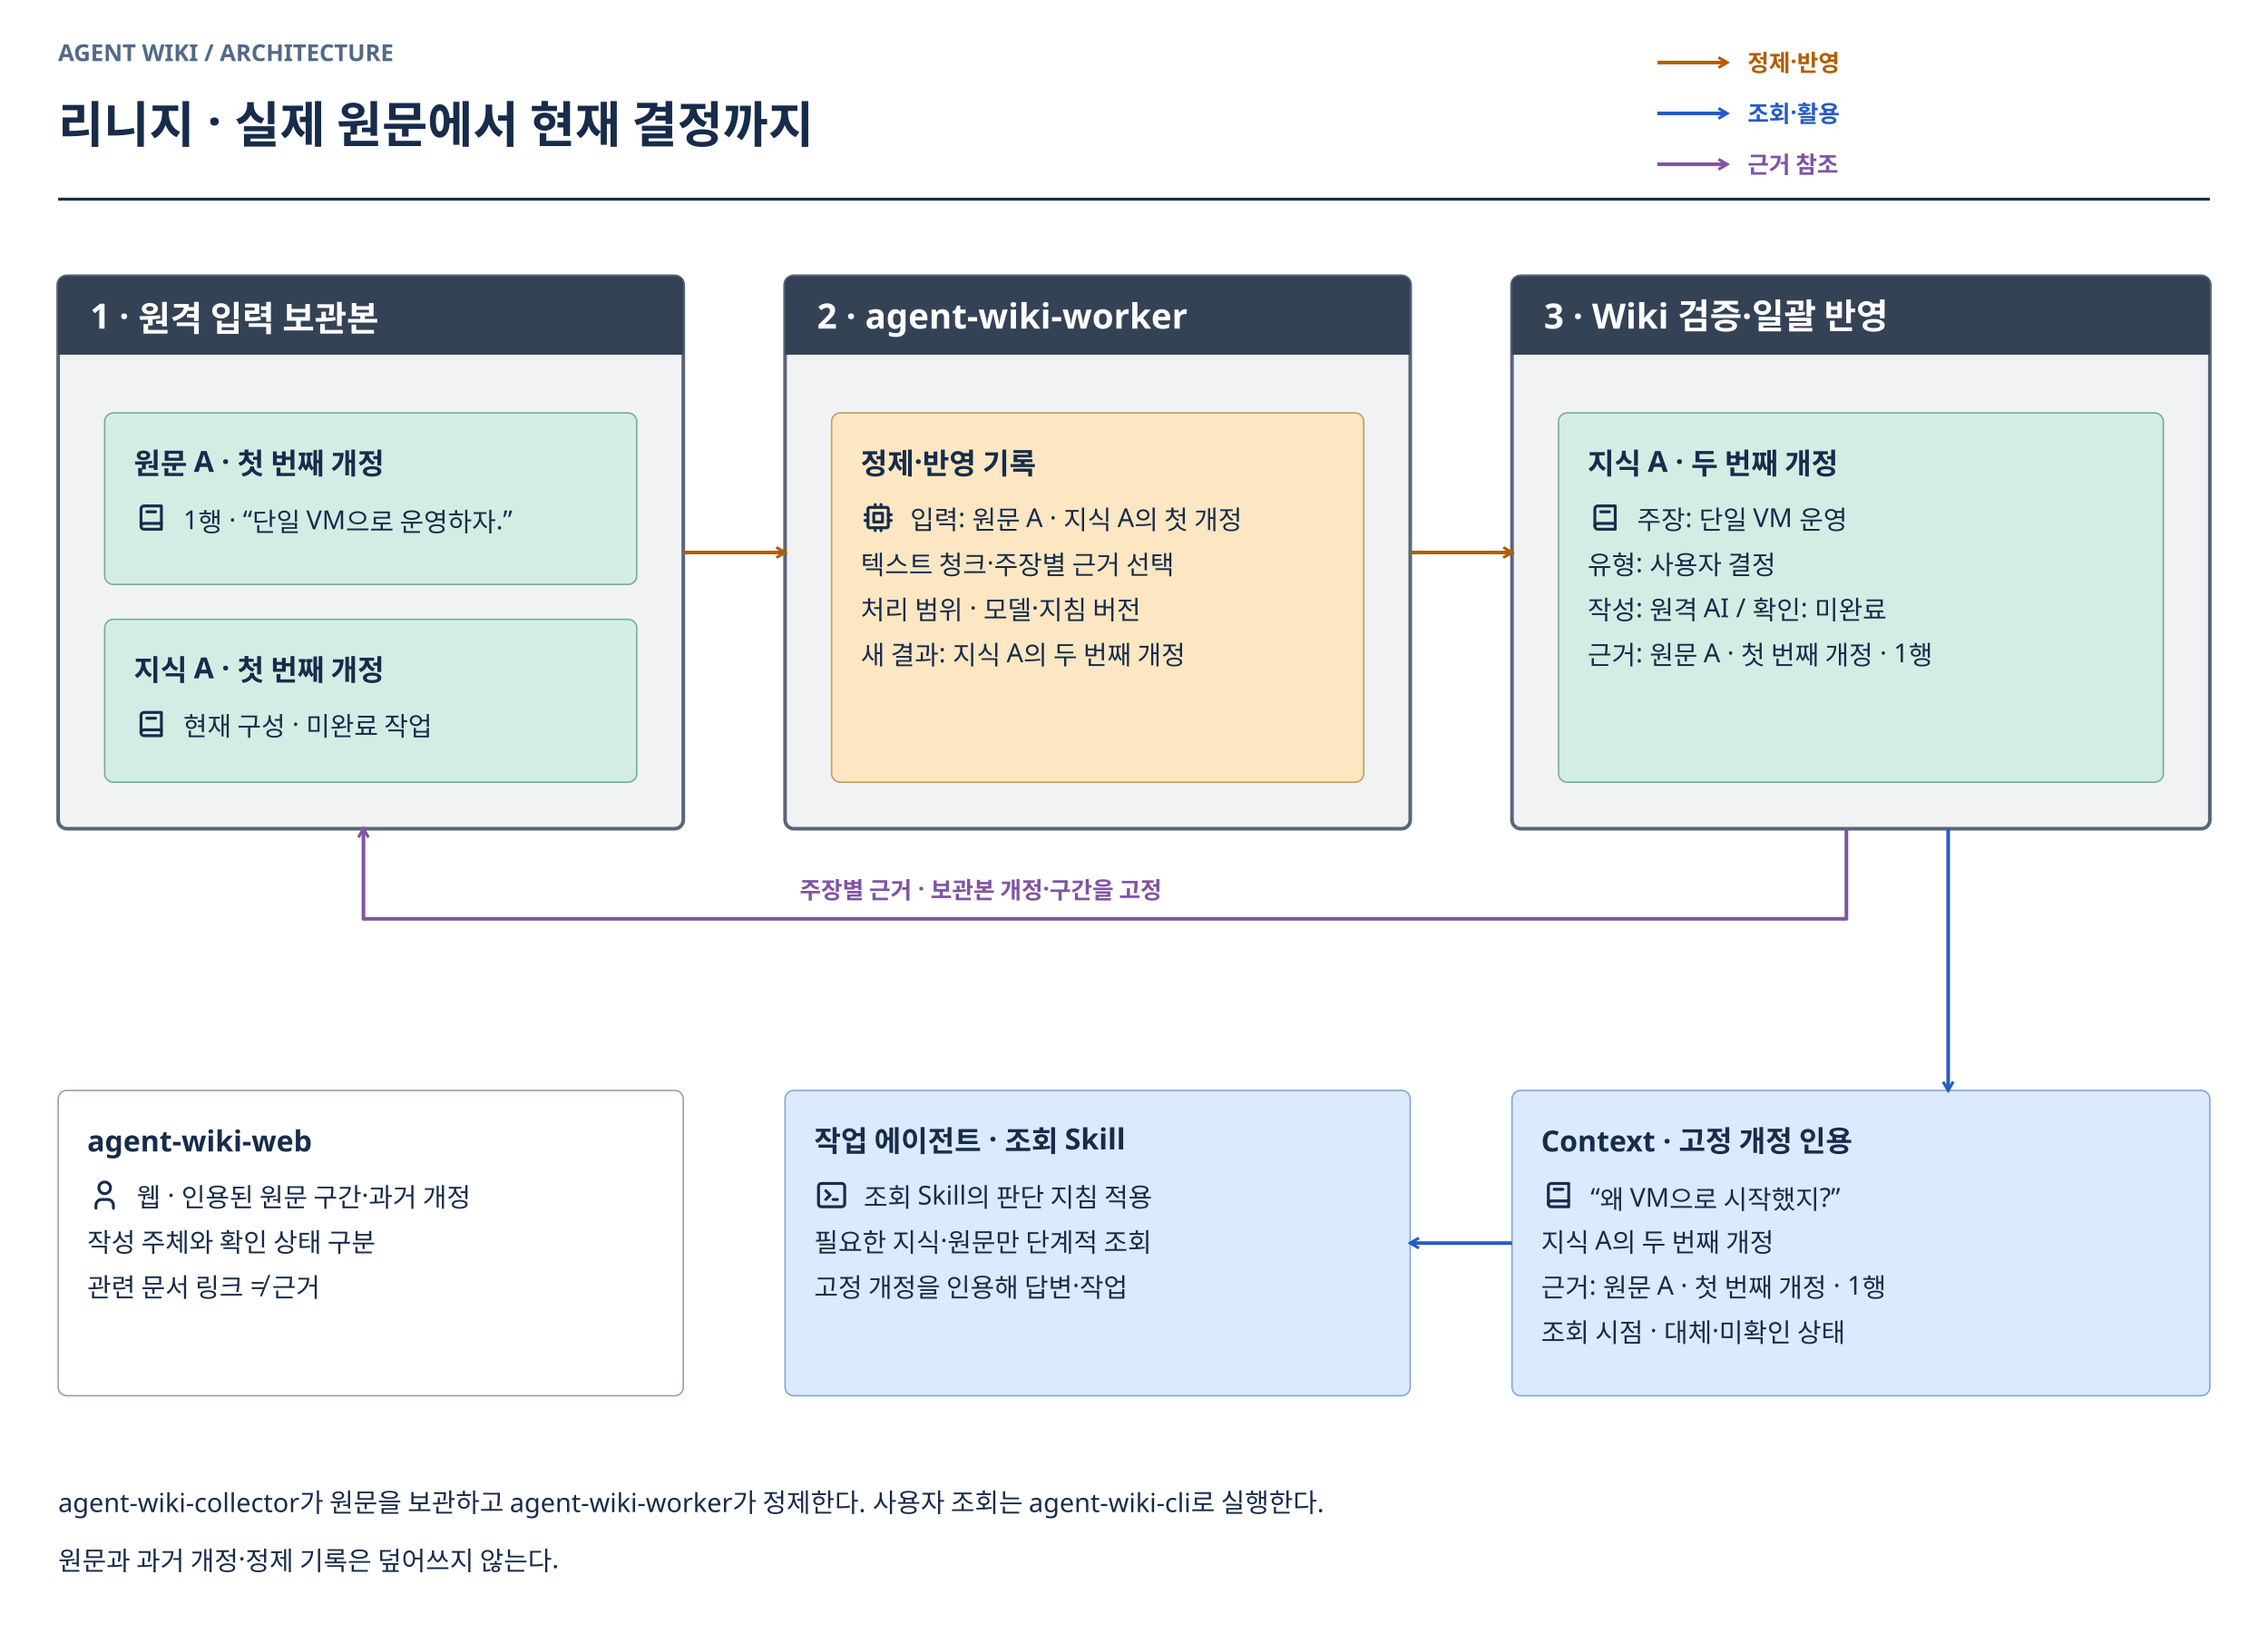
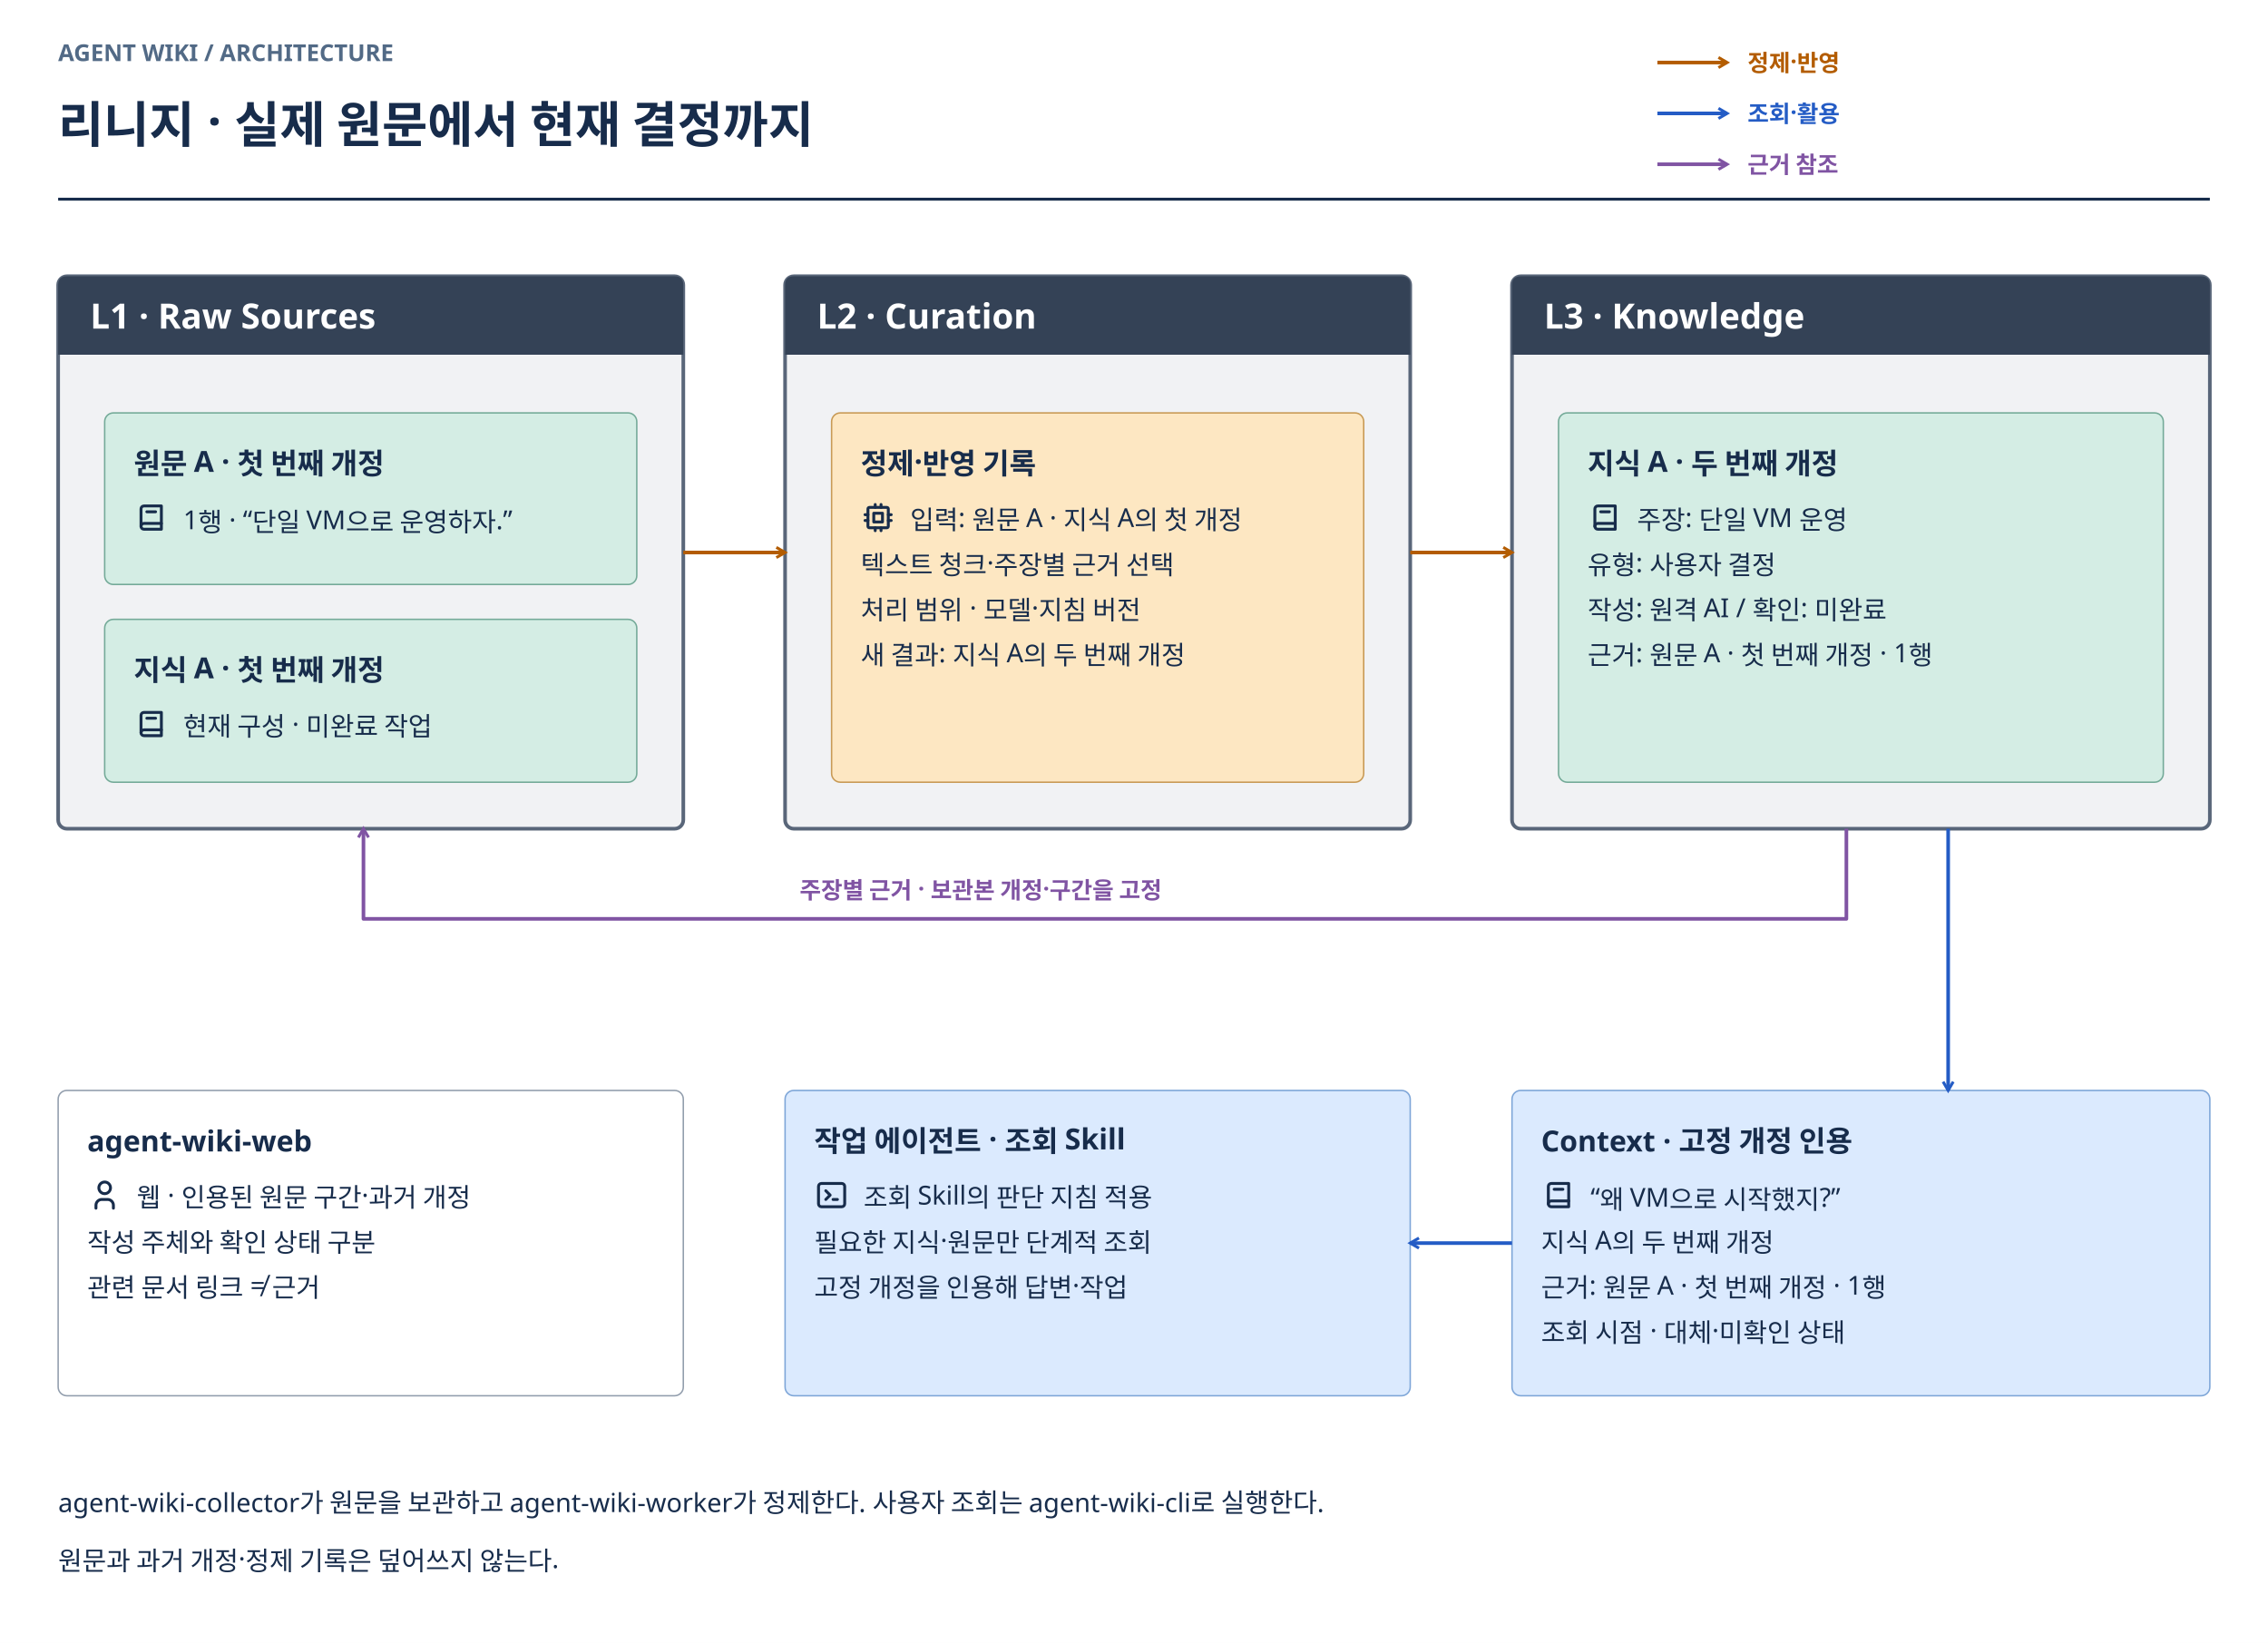
<svg xmlns="http://www.w3.org/2000/svg" width="1560" height="1130" viewBox="0 0 1560 1130" role="img" aria-labelledby="title desc">
  <defs>
    <marker id="arrow-ingest" markerWidth="9" markerHeight="9" refX="7" refY="4.5" orient="auto-start-reverse" markerUnits="userSpaceOnUse">
      <path d="M1 1 L7 4.5 L1 8" fill="none" stroke="#B35C00" stroke-width="2" />
    </marker>
    <marker id="arrow-query" markerWidth="9" markerHeight="9" refX="7" refY="4.5" orient="auto-start-reverse" markerUnits="userSpaceOnUse">
      <path d="M1 1 L7 4.5 L1 8" fill="none" stroke="#245CC5" stroke-width="2" />
    </marker>
    <marker id="arrow-ops" markerWidth="9" markerHeight="9" refX="7" refY="4.5" orient="auto-start-reverse" markerUnits="userSpaceOnUse">
      <path d="M1 1 L7 4.5 L1 8" fill="none" stroke="#68778B" stroke-width="2" />
    </marker>
    <marker id="arrow-relation" markerWidth="9" markerHeight="9" refX="7" refY="4.5" orient="auto-start-reverse" markerUnits="userSpaceOnUse">
      <path d="M1 1 L7 4.5 L1 8" fill="none" stroke="#8054A3" stroke-width="2" />
    </marker>
  </defs>
  <g font-family="Noto Sans KR, sans-serif">
    <rect width="1560" height="1130" fill="#FFFFFF" />
    <text x="40" y="42" font-size="16" font-weight="700" fill="#526A86">AGENT WIKI / ARCHITECTURE</text>
    <text x="40" y="98" font-size="34" font-weight="700" fill="#172C4B">리니지 · 실제 원문에서 현재 결정까지</text>
    <path d="M40 137 H1520" stroke="#172C4B" stroke-width="2" />
    <path d="M1140 43 H1188" fill="none" stroke="#B35C00" stroke-width="2.5" stroke-linejoin="round" marker-end="url(#arrow-ingest)" />
    <text x="1202" y="49" font-size="16" font-weight="700" fill="#B35C00">정제·반영</text>
    <path d="M1140 78 H1188" fill="none" stroke="#245CC5" stroke-width="2.5" stroke-linejoin="round" marker-end="url(#arrow-query)" />
    <text x="1202" y="84" font-size="16" font-weight="700" fill="#245CC5">조회·활용</text>
    <path d="M1140 113 H1188" fill="none" stroke="#8054A3" stroke-width="2.5" stroke-linejoin="round" marker-end="url(#arrow-relation)" />
    <text x="1202" y="119" font-size="16" font-weight="700" fill="#8054A3">근거 참조</text>
    <rect x="40" y="190" width="430" height="380" rx="6" fill="#F1F2F4" stroke="#596679" stroke-width="2.5" />
    <path d="M46 190 H464 Q470 190 470 196 V244 H40 V196 Q40 190 46 190" fill="#344256" />
-     <text x="62" y="226" font-size="24" font-weight="700" fill="#FFFFFF">1 · 원격 입력 보관본</text>
+     <text x="62" y="226" font-size="24" font-weight="700" fill="#FFFFFF">L1 · Raw Sources</text>
    <rect x="72" y="284" width="366" height="118" rx="6" fill="#D4EDE4" stroke="#74AA98" />
    <text x="92" y="326" font-size="20" font-weight="700" fill="#172C4B">원문 A · 첫 번째 개정</text>
    <svg width="24" height="24" viewBox="0 0 24 24" fill="none" stroke="currentColor" stroke-width="2" stroke-linecap="round" stroke-linejoin="round" x="92" y="344" color="#172C4B">
      <path d="M19 4v16h-12a2 2 0 0 1 -2 -2v-12a2 2 0 0 1 2 -2h12z" />
      <path d="M19 16h-12a2 2 0 0 0 -2 2" />
      <path d="M9 8h6" />
    </svg>
    <text x="126" y="364" font-size="18" font-weight="400" fill="#172C4B">1행 · “단일 VM으로 운영하자.”</text>
    <rect x="72" y="426" width="366" height="112" rx="6" fill="#D4EDE4" stroke="#74AA98" />
    <text x="92" y="468" font-size="20" font-weight="700" fill="#172C4B">지식 A · 첫 번째 개정</text>
    <svg width="24" height="24" viewBox="0 0 24 24" fill="none" stroke="currentColor" stroke-width="2" stroke-linecap="round" stroke-linejoin="round" x="92" y="486" color="#172C4B">
      <path d="M19 4v16h-12a2 2 0 0 1 -2 -2v-12a2 2 0 0 1 2 -2h12z" />
      <path d="M19 16h-12a2 2 0 0 0 -2 2" />
      <path d="M9 8h6" />
    </svg>
    <text x="126" y="506" font-size="18" font-weight="400" fill="#172C4B">현재 구성 · 미완료 작업</text>
    <rect x="540" y="190" width="430" height="380" rx="6" fill="#F1F2F4" stroke="#596679" stroke-width="2.5" />
    <path d="M546 190 H964 Q970 190 970 196 V244 H540 V196 Q540 190 546 190" fill="#344256" />
-     <text x="562" y="226" font-size="24" font-weight="700" fill="#FFFFFF">2 · agent-wiki-worker</text>
+     <text x="562" y="226" font-size="24" font-weight="700" fill="#FFFFFF">L2 · Curation</text>
    <rect x="572" y="284" width="366" height="254" rx="6" fill="#FDE7C2" stroke="#C89A55" />
    <text x="592" y="326" font-size="20" font-weight="700" fill="#172C4B">정제·반영 기록</text>
    <svg width="24" height="24" viewBox="0 0 24 24" fill="none" stroke="currentColor" stroke-width="2" stroke-linecap="round" stroke-linejoin="round" x="592" y="344" color="#172C4B">
      <path d="M5 5m0 1a1 1 0 0 1 1 -1h12a1 1 0 0 1 1 1v12a1 1 0 0 1 -1 1h-12a1 1 0 0 1 -1 -1z" />
      <path d="M9 9h6v6h-6z" />
      <path d="M3 10h2" />
      <path d="M3 14h2" />
      <path d="M10 3v2" />
      <path d="M14 3v2" />
      <path d="M21 10h-2" />
      <path d="M21 14h-2" />
      <path d="M14 21v-2" />
      <path d="M10 21v-2" />
    </svg>
    <text x="626" y="364" font-size="18" font-weight="400" fill="#172C4B">입력: 원문 A · 지식 A의 첫 개정</text>
    <text x="592" y="395" font-size="18" font-weight="400" fill="#172C4B">텍스트 청크·주장별 근거 선택</text>
    <text x="592" y="426" font-size="18" font-weight="400" fill="#172C4B">처리 범위 · 모델·지침 버전</text>
    <text x="592" y="457" font-size="18" font-weight="400" fill="#172C4B">새 결과: 지식 A의 두 번째 개정</text>
    <path d="M470 380 H540" fill="none" stroke="#B35C00" stroke-width="2.5" stroke-linejoin="round" marker-end="url(#arrow-ingest)" />
    <rect x="1040" y="190" width="480" height="380" rx="6" fill="#F1F2F4" stroke="#596679" stroke-width="2.5" />
    <path d="M1046 190 H1514 Q1520 190 1520 196 V244 H1040 V196 Q1040 190 1046 190" fill="#344256" />
-     <text x="1062" y="226" font-size="24" font-weight="700" fill="#FFFFFF">3 · Wiki 검증·일괄 반영</text>
+     <text x="1062" y="226" font-size="24" font-weight="700" fill="#FFFFFF">L3 · Knowledge</text>
    <rect x="1072" y="284" width="416" height="254" rx="6" fill="#D4EDE4" stroke="#74AA98" />
    <text x="1092" y="326" font-size="20" font-weight="700" fill="#172C4B">지식 A · 두 번째 개정</text>
    <svg width="24" height="24" viewBox="0 0 24 24" fill="none" stroke="currentColor" stroke-width="2" stroke-linecap="round" stroke-linejoin="round" x="1092" y="344" color="#172C4B">
      <path d="M19 4v16h-12a2 2 0 0 1 -2 -2v-12a2 2 0 0 1 2 -2h12z" />
      <path d="M19 16h-12a2 2 0 0 0 -2 2" />
      <path d="M9 8h6" />
    </svg>
    <text x="1126" y="364" font-size="18" font-weight="400" fill="#172C4B">주장: 단일 VM 운영</text>
    <text x="1092" y="395" font-size="18" font-weight="400" fill="#172C4B">유형: 사용자 결정</text>
    <text x="1092" y="426" font-size="18" font-weight="400" fill="#172C4B">작성: 원격 AI / 확인: 미완료</text>
    <text x="1092" y="457" font-size="18" font-weight="400" fill="#172C4B">근거: 원문 A · 첫 번째 개정 · 1행</text>
    <path d="M970 380 H1040" fill="none" stroke="#B35C00" stroke-width="2.5" stroke-linejoin="round" marker-end="url(#arrow-ingest)" />
    <path d="M1270 570 V632 H250 V570" fill="none" stroke="#8054A3" stroke-width="2.5" stroke-linejoin="round" marker-end="url(#arrow-relation)" />
    <text x="550" y="618" font-size="16" font-weight="700" fill="#8054A3">주장별 근거 · 보관본 개정·구간을 고정</text>
    <rect x="1040" y="750" width="480" height="210" rx="6" fill="#DBEAFE" stroke="#7EA6D8" />
    <text x="1060" y="792" font-size="20" font-weight="700" fill="#172C4B">Context · 고정 개정 인용</text>
    <svg width="24" height="24" viewBox="0 0 24 24" fill="none" stroke="currentColor" stroke-width="2" stroke-linecap="round" stroke-linejoin="round" x="1060" y="810" color="#172C4B">
      <path d="M19 4v16h-12a2 2 0 0 1 -2 -2v-12a2 2 0 0 1 2 -2h12z" />
      <path d="M19 16h-12a2 2 0 0 0 -2 2" />
      <path d="M9 8h6" />
    </svg>
    <text x="1094" y="830" font-size="18" font-weight="400" fill="#172C4B">“왜 VM으로 시작했지?”</text>
    <text x="1060" y="861" font-size="18" font-weight="400" fill="#172C4B">지식 A의 두 번째 개정</text>
    <text x="1060" y="892" font-size="18" font-weight="400" fill="#172C4B">근거: 원문 A · 첫 번째 개정 · 1행</text>
    <text x="1060" y="923" font-size="18" font-weight="400" fill="#172C4B">조회 시점 · 대체·미확인 상태</text>
    <path d="M1340 570 V750" fill="none" stroke="#245CC5" stroke-width="2.5" stroke-linejoin="round" marker-end="url(#arrow-query)" />
    <rect x="540" y="750" width="430" height="210" rx="6" fill="#DBEAFE" stroke="#7EA6D8" />
    <text x="560" y="792" font-size="20" font-weight="700" fill="#172C4B">작업 에이전트 · 조회 Skill</text>
    <svg width="24" height="24" viewBox="0 0 24 24" fill="none" stroke="currentColor" stroke-width="2" stroke-linecap="round" stroke-linejoin="round" x="560" y="810" color="#172C4B">
      <path d="M8 9l3 3l-3 3" />
      <path d="M13 15l3 0" />
      <path d="M3 4m0 2a2 2 0 0 1 2 -2h14a2 2 0 0 1 2 2v12a2 2 0 0 1 -2 2h-14a2 2 0 0 1 -2 -2z" />
    </svg>
    <text x="594" y="830" font-size="18" font-weight="400" fill="#172C4B">조회 Skill의 판단 지침 적용</text>
    <text x="560" y="861" font-size="18" font-weight="400" fill="#172C4B">필요한 지식·원문만 단계적 조회</text>
    <text x="560" y="892" font-size="18" font-weight="400" fill="#172C4B">고정 개정을 인용해 답변·작업</text>
    <path d="M1040 855 H970" fill="none" stroke="#245CC5" stroke-width="2.5" stroke-linejoin="round" marker-end="url(#arrow-query)" />
    <rect x="40" y="750" width="430" height="210" rx="6" fill="#FFFFFF" stroke="#929EAD" />
    <text x="60" y="792" font-size="20" font-weight="700" fill="#172C4B">agent-wiki-web</text>
    <svg width="24" height="24" viewBox="0 0 24 24" fill="none" stroke="currentColor" stroke-width="2" stroke-linecap="round" stroke-linejoin="round" x="60" y="810" color="#172C4B">
      <path d="M8 7a4 4 0 1 0 8 0a4 4 0 0 0 -8 0" />
      <path d="M6 21v-2a4 4 0 0 1 4 -4h4a4 4 0 0 1 4 4v2" />
    </svg>
    <text x="94" y="830" font-size="18" font-weight="400" fill="#172C4B">웹 · 인용된 원문 구간·과거 개정</text>
    <text x="60" y="861" font-size="18" font-weight="400" fill="#172C4B">작성 주체와 확인 상태 구분</text>
    <text x="60" y="892" font-size="18" font-weight="400" fill="#172C4B">관련 문서 링크 ≠ 근거</text>
    <text x="40" y="1040" font-size="18" font-weight="400" fill="#172C4B">agent-wiki-collector가 원문을 보관하고 agent-wiki-worker가 정제한다. 사용자 조회는 agent-wiki-cli로 실행한다.</text>
    <text x="40" y="1080" font-size="18" font-weight="400" fill="#172C4B">원문과 과거 개정·정제 기록은 덮어쓰지 않는다.</text>
  </g>
</svg>
